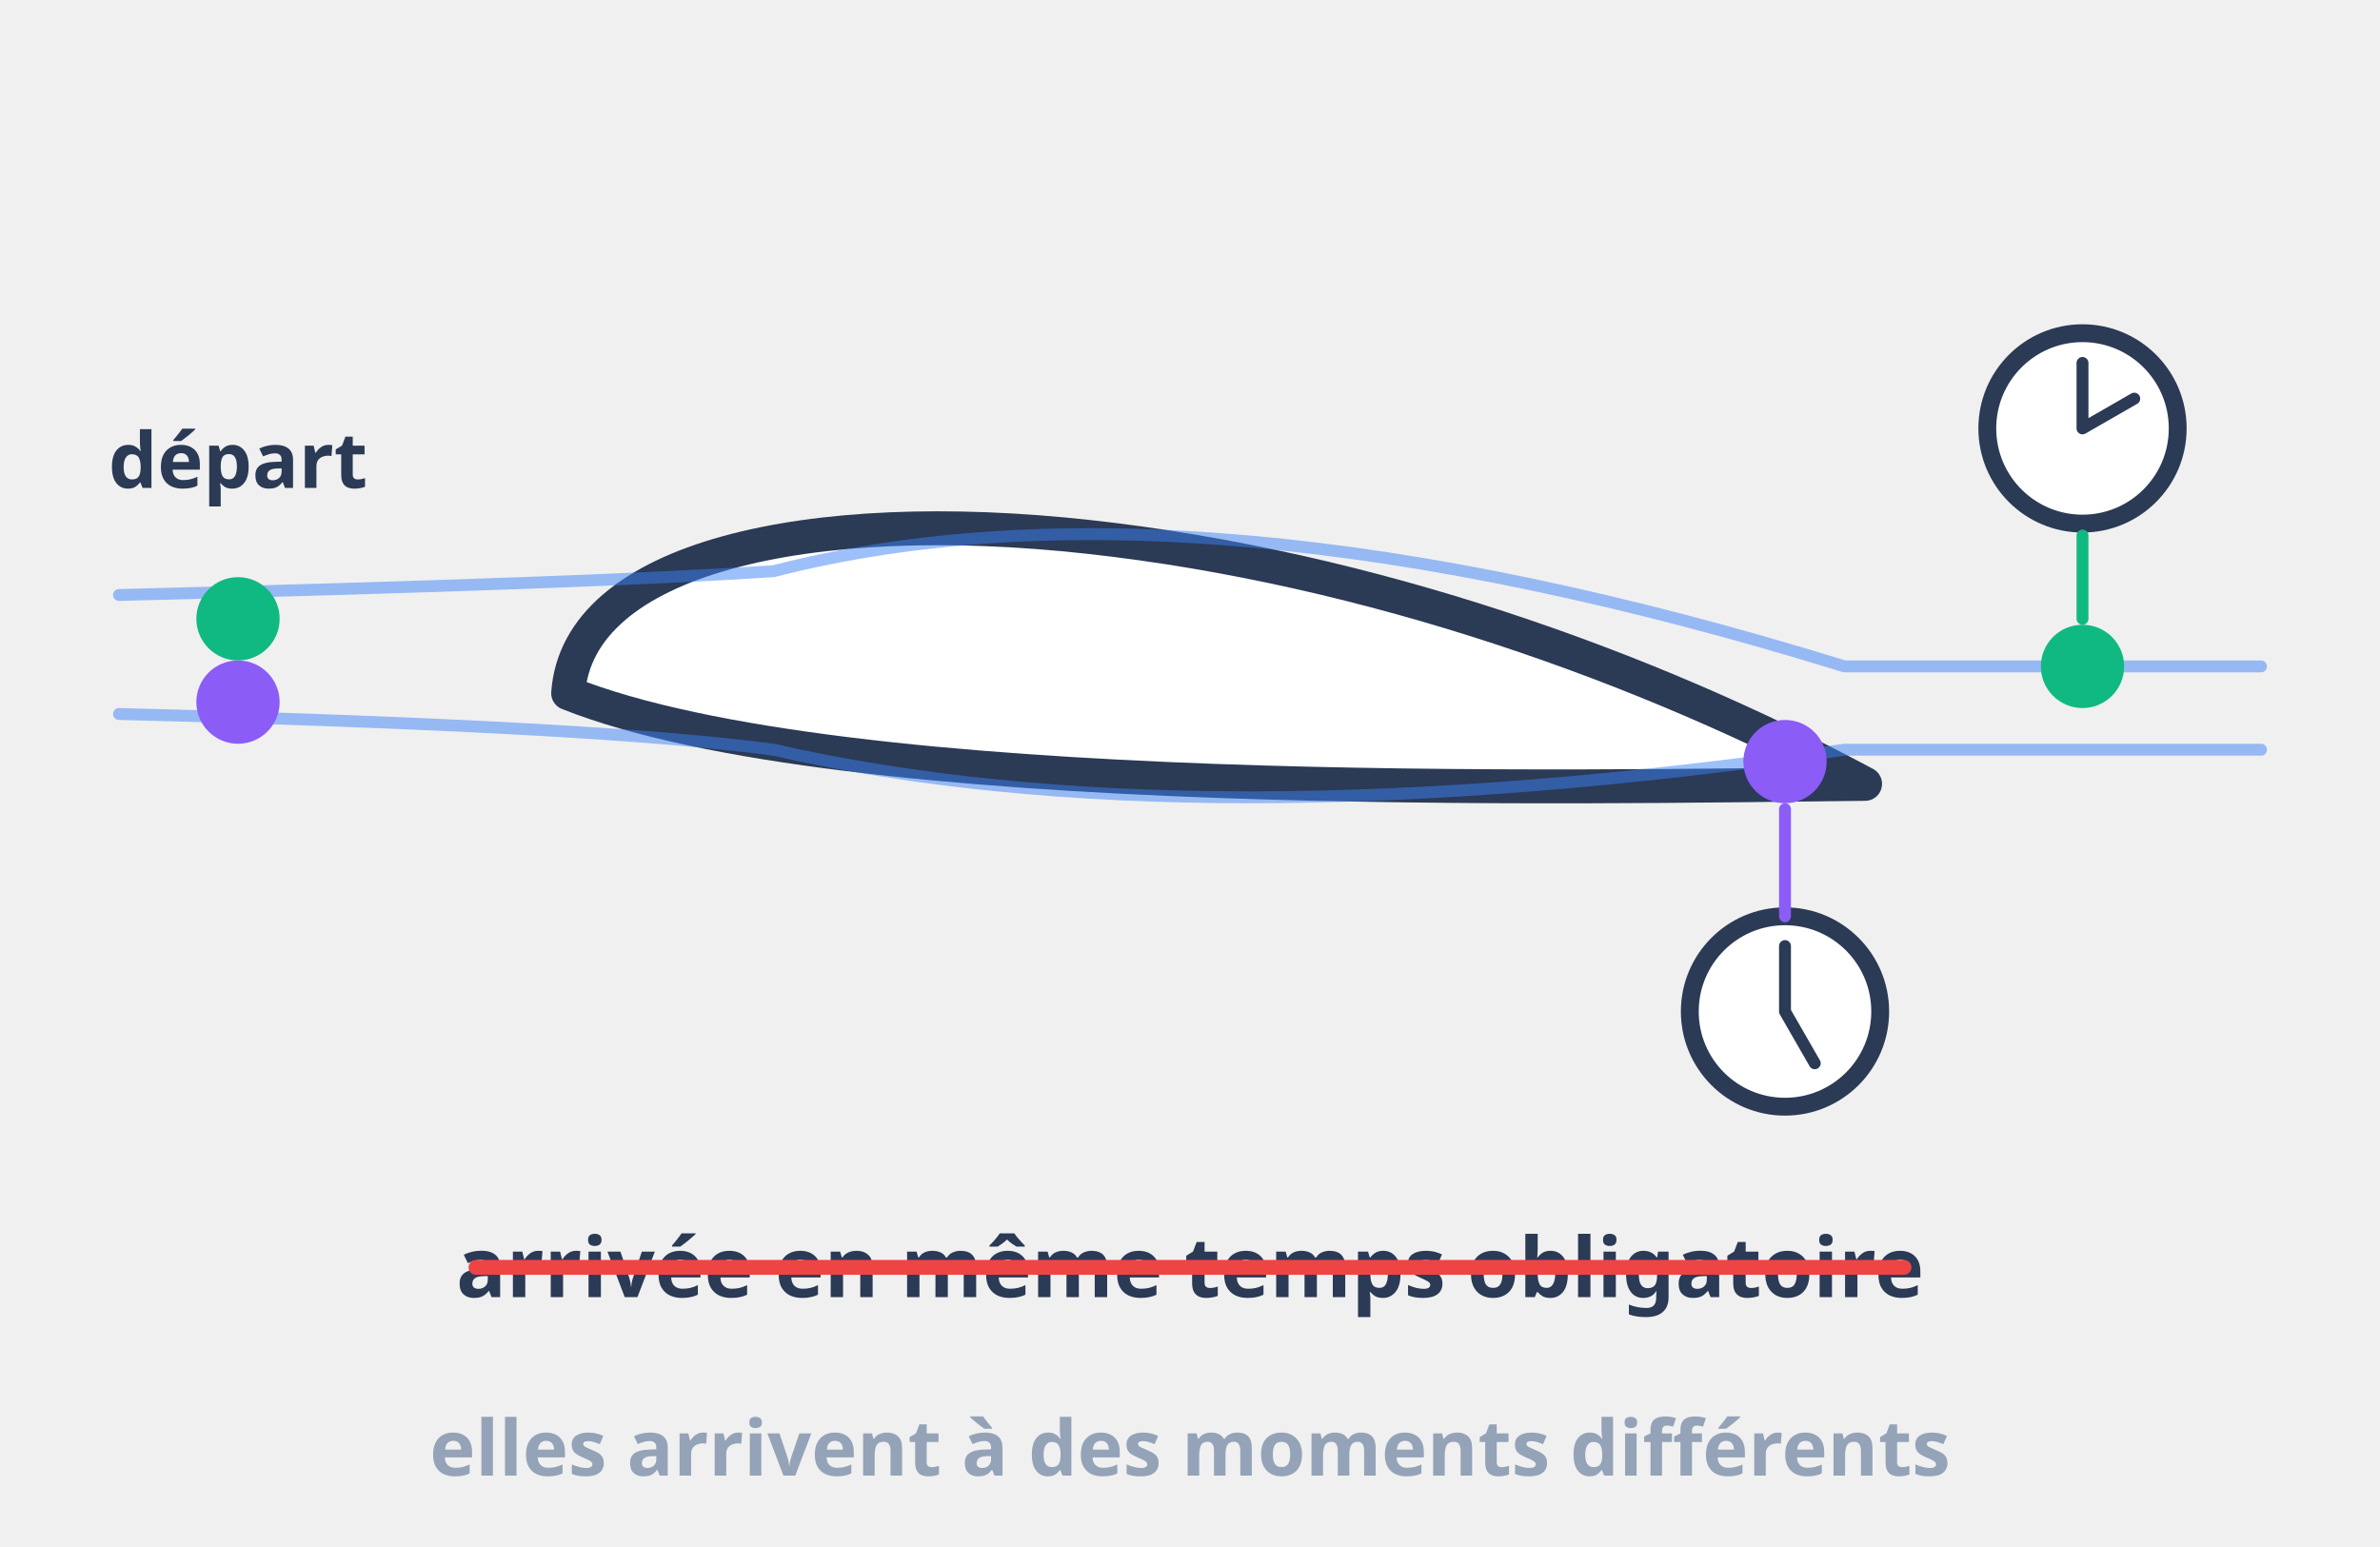
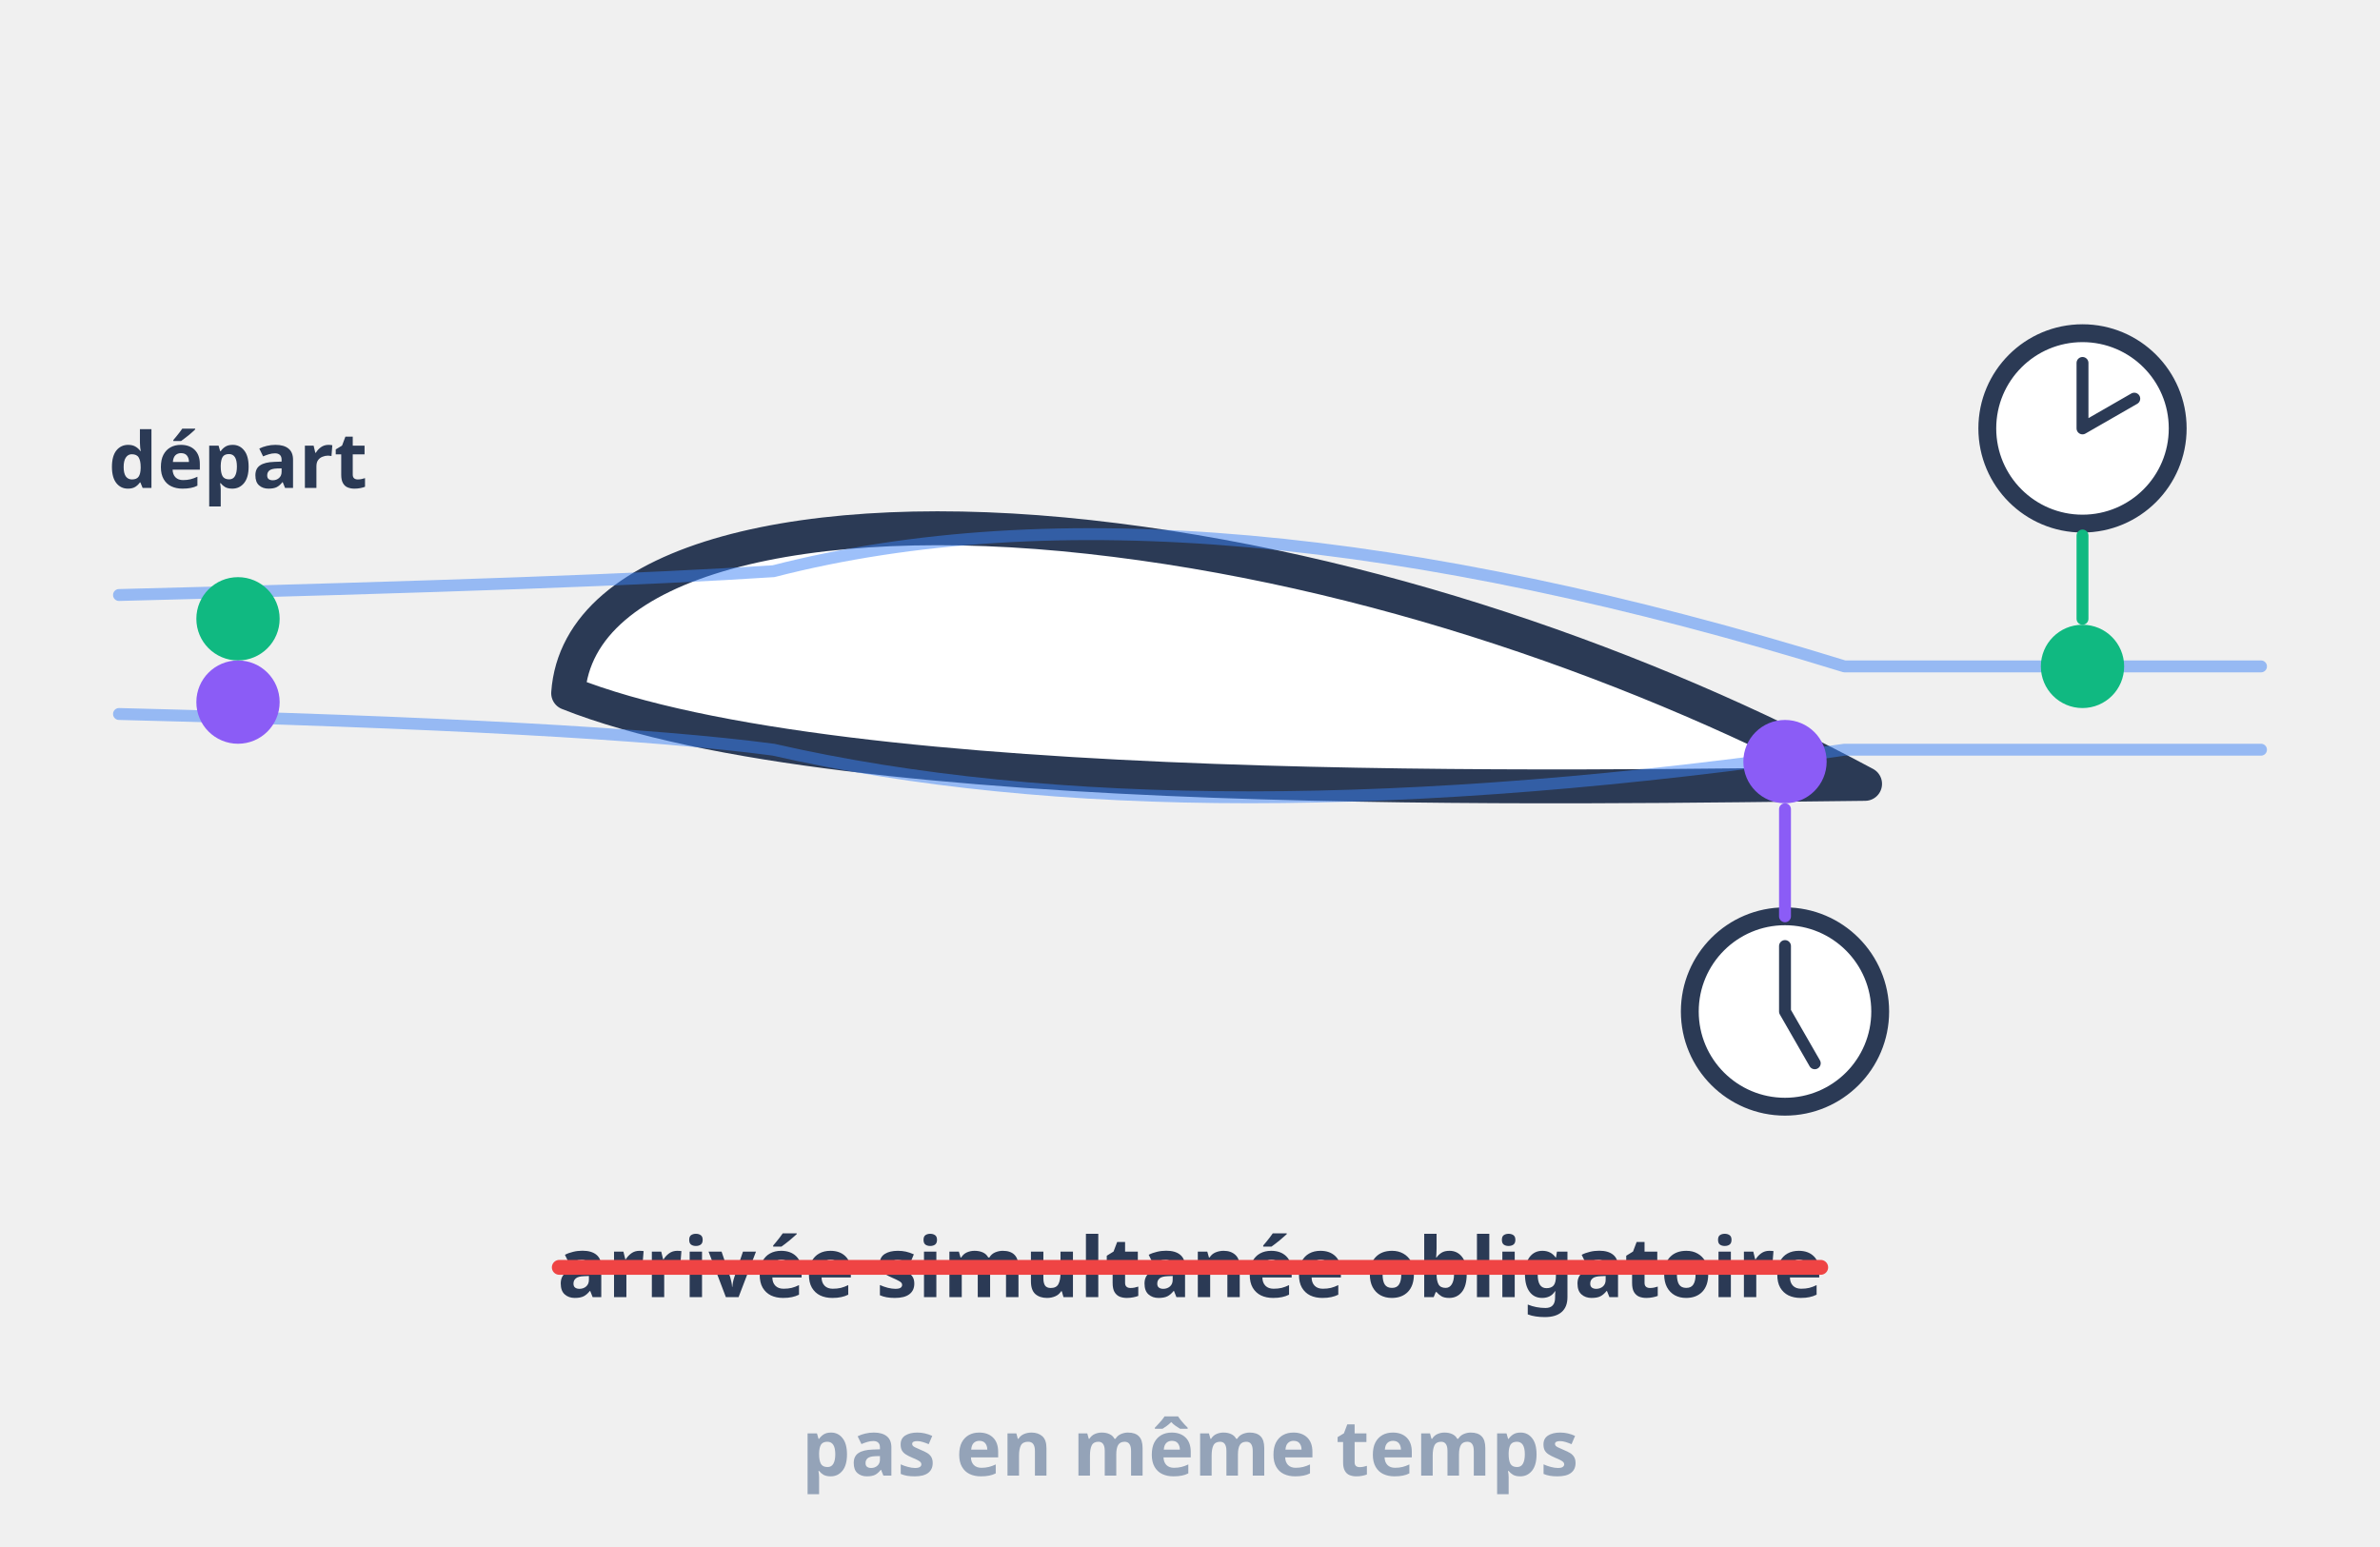
<svg xmlns="http://www.w3.org/2000/svg" viewBox="0 0 400 260" role="img">
  <style>@media (prefers-reduced-motion: reduce){*{animation:none!important}}</style>
  <g font-family="system-ui, sans-serif" font-weight="600" text-anchor="middle" stroke-linecap="round" stroke-linejoin="round">
    <g transform="translate(200 120) rotate(4) scale(1.9)">
      <path d="M-55 2C-55 -10 -35 -16 -10 -15C15 -14 40 -7 60 2C35 4 -30 10 -55 2Z" fill="#FFFFFF" stroke="#2B3A55" stroke-width="3" />
    </g>
    <path d="M20 100Q100 98 130 96Q200 78 310 112H380" stroke="#3B82F6" stroke-width="2" fill="none" opacity=".5" />
    <path d="M20 120Q100 122 130 126Q200 142 310 126H380" stroke="#3B82F6" stroke-width="2" fill="none" opacity=".5" />
    <circle cx="40" cy="104" r="7" fill="#10B981" />
    <circle cx="40" cy="118" r="7" fill="#8B5CF6" />
    <text x="40" y="82" font-size="13" fill="#2B3A55">départ</text>
    <circle cx="350" cy="112" r="7" fill="#10B981" />
    <circle cx="300" cy="128" r="7" fill="#8B5CF6" />
    <circle cx="350" cy="72" r="16" fill="#FFFFFF" stroke="#2B3A55" stroke-width="3" />
    <path d="M350 72V61M350 72L358.7 67" stroke="#2B3A55" stroke-width="2" />
    <path d="M350 90V104" stroke="#10B981" stroke-width="2" />
    <circle cx="300" cy="170" r="16" fill="#FFFFFF" stroke="#2B3A55" stroke-width="3" />
    <path d="M300 170V159M300 170L305 178.7" stroke="#2B3A55" stroke-width="2" />
    <path d="M300 154V136" stroke="#8B5CF6" stroke-width="2" />
-     <text x="200" y="218" font-size="14" fill="#2B3A55">arrivée en même temps obligatoire</text>
-     <line x1="80" y1="213" x2="320" y2="213" stroke="#EF4444" stroke-width="2.5" />
-     <text x="200" y="248" font-size="13" fill="#94A3B8">elles arrivent à des moments différents</text>
+     <text x="200" y="218" font-size="14" fill="#2B3A55">arrivée simultanée obligatoire</text>
+     <line x1="94" y1="213" x2="306" y2="213" stroke="#EF4444" stroke-width="2.5" />
+     <text x="200" y="248" font-size="13" fill="#94A3B8">pas en même temps</text>
  </g>
</svg>
